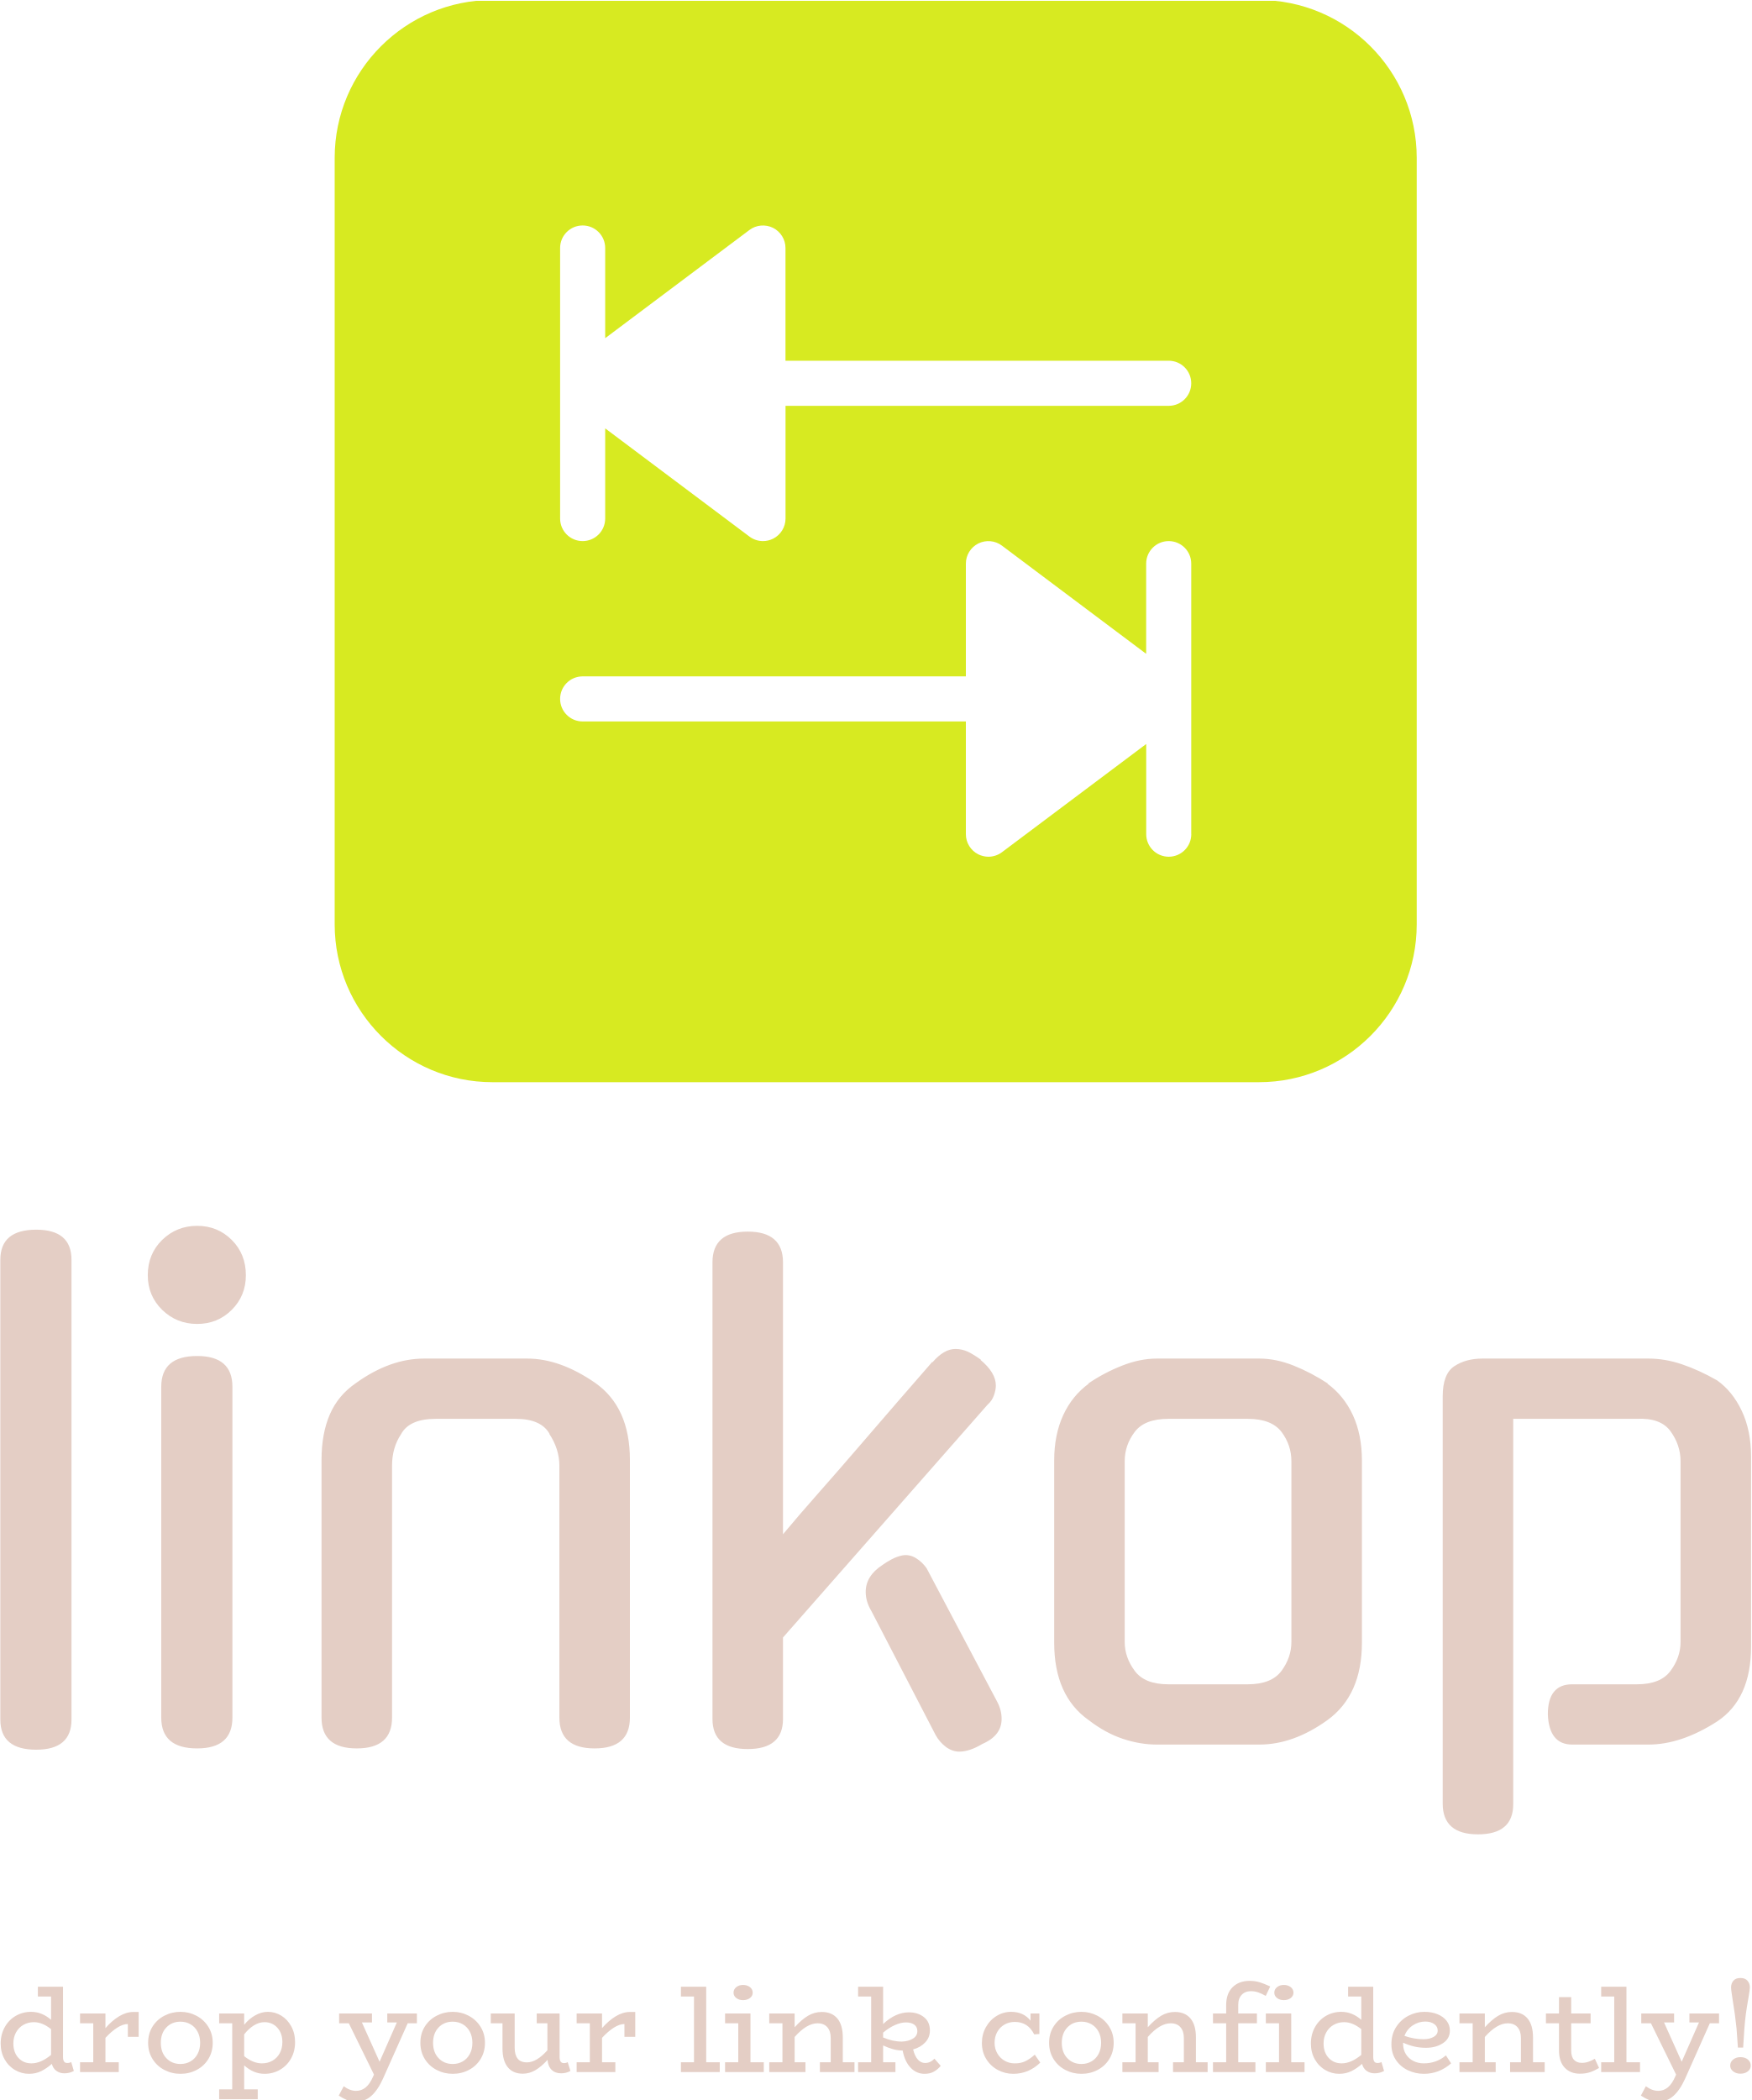
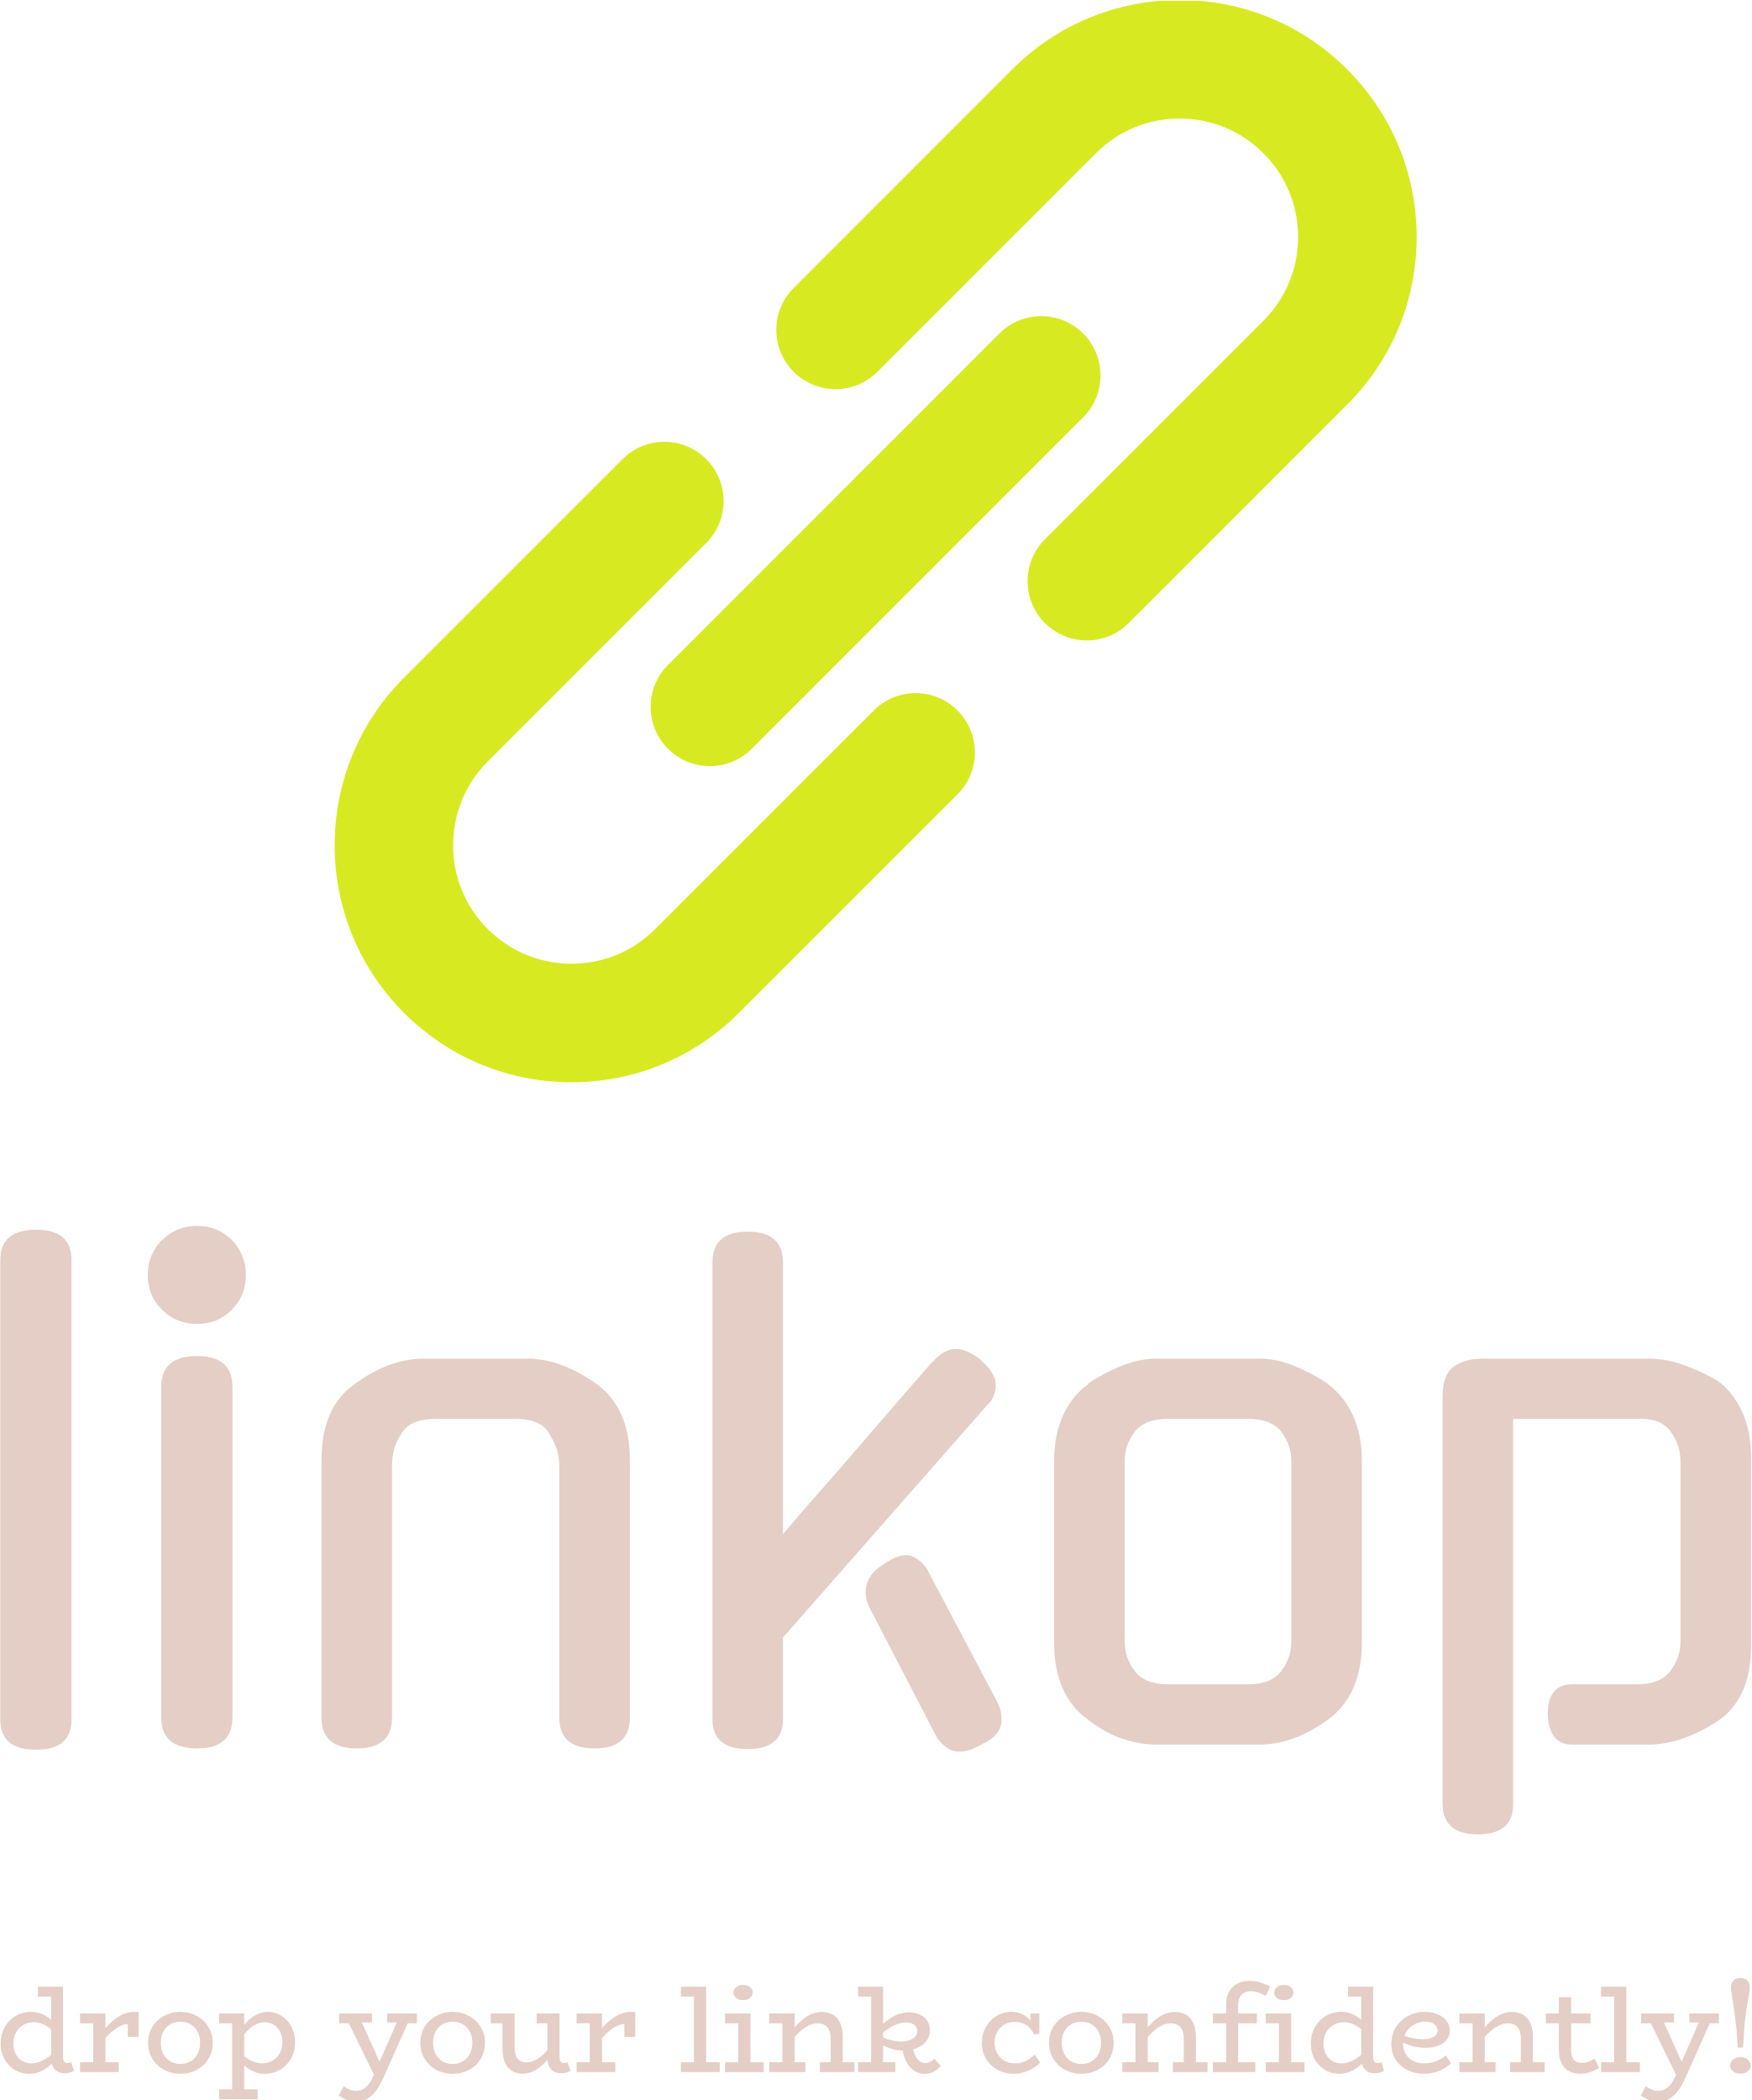
<svg xmlns="http://www.w3.org/2000/svg" version="1.1" width="1500" height="1798" viewBox="0 0 1500 1798">
-   <g transform="matrix(1,0,0,1,-0.1296385,0.7279352)">
+   <g transform="matrix(1,0,0,1,-0.1712634,0.7279352)">
    <svg viewBox="0 0 206 247" data-background-color="#143b38" preserveAspectRatio="xMidYMid meet" height="1798" width="1500">
-       <g id="tight-bounds" transform="matrix(1,0,0,1,0.01780369,-0.1)">
-         <svg viewBox="0 0 205.964 247.2" height="247.2" width="205.964">
+       <g id="tight-bounds" transform="matrix(1,0,0,1,0.02352018,-0.1)">
+         <svg viewBox="0 0 205.953 247.2" height="247.2" width="205.953">
          <g>
-             <svg viewBox="0 0 395.52 474.706" height="247.2" width="205.964">
-               <g transform="matrix(1,0,0,1,0,276.8776)">
+             <svg viewBox="0 0 395.52 474.732" height="247.2" width="205.953">
+               <g transform="matrix(1,0,0,1,0,276.904)">
                <svg viewBox="0 0 395.52 197.828" height="197.828" width="395.52">
                  <g id="textblocktransform">
                    <svg viewBox="0 0 395.52 197.828" height="197.828" width="395.52" id="textblock">
                      <g>
                        <svg viewBox="0 0 395.52 137.44" height="137.44" width="395.52">
                          <g transform="matrix(1,0,0,1,0,0)">
                            <svg width="395.52" viewBox="3.7 -40.45 136.54 47.45" height="137.44" data-palette-color="#e4cec5">
                              <path d="M9.25-37.8L9.25-1.95Q9.25 0.4 6.5 0.4L6.5 0.4Q3.7 0.4 3.7-1.95L3.7-1.95 3.7-37.8Q3.7-40.15 6.5-40.15L6.5-40.15Q9.25-40.15 9.25-37.8L9.25-37.8ZM21.8-27.9L21.8-2.1Q21.8 0.3 19.05 0.3L19.05 0.3Q16.25 0.3 16.25-2.1L16.25-2.1 16.25-27.9Q16.25-30.3 19.05-30.3L19.05-30.3Q21.8-30.3 21.8-27.9L21.8-27.9ZM22.85-36.6L22.85-36.6Q22.85-35 21.75-33.9 20.65-32.8 19.05-32.8L19.05-32.8Q17.45-32.8 16.32-33.9 15.2-35 15.2-36.6L15.2-36.6Q15.2-38.25 16.32-39.35 17.45-40.45 19.05-40.45L19.05-40.45Q20.65-40.45 21.75-39.35 22.85-38.25 22.85-36.6ZM34.25-21.75L34.25-2.1Q34.25 0.3 31.5 0.3L31.5 0.3Q28.75 0.3 28.75-2.1L28.75-2.1 28.75-22.2Q28.75-24.25 29.4-25.75 30.05-27.25 31.45-28.2L31.45-28.2Q34.1-30.1 36.75-30.1L36.75-30.1 44.8-30.1Q47.35-30.1 50.1-28.2L50.1-28.2Q52.8-26.3 52.8-22.2L52.8-22.2 52.8-2.1Q52.8 0.3 50.05 0.3L50.05 0.3Q47.3 0.3 47.3-2.1L47.3-2.1 47.3-21.75Q47.3-23.05 46.5-24.25L46.5-24.25 46.55-24.2Q45.9-25.4 43.9-25.4L43.9-25.4 37.65-25.4Q35.6-25.4 34.95-24.2L34.95-24.2Q34.25-23.15 34.25-21.75L34.25-21.75ZM80.69-26.5L64.74-8.35 64.74-2Q64.74 0.35 61.99 0.35L61.99 0.35Q59.24 0.35 59.24-2L59.24-2 59.24-37.6Q59.24-40 61.99-40L61.99-40Q64.74-40 64.74-37.6L64.74-37.6 64.74-16.4Q65.99-17.9 67.52-19.63 69.04-21.35 70.57-23.13 72.09-24.9 73.59-26.63 75.09-28.35 76.39-29.85L76.39-29.85 76.39-29.8Q77.29-30.85 78.19-30.85L78.19-30.85Q78.69-30.85 79.17-30.63 79.64-30.4 80.19-30L80.19-30 80.14-30Q81.34-29 81.34-28L81.34-28Q81.34-27.65 81.19-27.23 81.04-26.8 80.69-26.5L80.69-26.5ZM75.94-13.75L81.44-3.35Q81.79-2.7 81.79-2L81.79-2Q81.79-0.7 80.29-0.05L80.29-0.05Q79.29 0.55 78.49 0.55L78.49 0.55Q77.94 0.55 77.44 0.18 76.94-0.2 76.64-0.75L76.64-0.75 71.64-10.4Q71.19-11.15 71.19-11.9L71.19-11.9Q71.19-13.15 72.49-14L72.49-14Q72.84-14.25 73.22-14.45 73.59-14.65 74.04-14.75L74.04-14.75Q74.59-14.85 75.09-14.55 75.59-14.25 75.94-13.75L75.94-13.75ZM93.89-30.1L101.89-30.1Q103.19-30.1 104.57-29.55 105.94-29 107.24-28.15L107.24-28.15 107.19-28.15Q108.49-27.2 109.19-25.68 109.89-24.15 109.89-22.15L109.89-22.15 109.89-7.95Q109.89-3.85 107.19-1.9L107.19-1.9Q104.54 0 101.89 0L101.89 0 93.89 0Q92.59 0 91.24-0.45 89.89-0.9 88.59-1.9L88.59-1.9Q85.89-3.8 85.89-7.95L85.89-7.95 85.89-22.15Q85.89-24.15 86.59-25.68 87.29-27.2 88.59-28.15L88.59-28.15 88.54-28.15Q89.79-29 91.19-29.55 92.59-30.1 93.89-30.1L93.89-30.1ZM94.79-4.7L100.99-4.7Q102.84-4.7 103.62-5.75 104.39-6.8 104.39-8L104.39-8 104.39-22.1Q104.39-23.35 103.62-24.38 102.84-25.4 100.99-25.4L100.99-25.4 94.79-25.4Q92.94-25.4 92.17-24.38 91.39-23.35 91.39-22.1L91.39-22.1 91.39-8Q91.39-6.8 92.17-5.75 92.94-4.7 94.79-4.7L94.79-4.7ZM132.24 0L126.29 0Q124.49 0 124.39-2.35L124.39-2.35Q124.39-4.7 126.29-4.7L126.29-4.7 131.34-4.7Q133.19-4.7 133.96-5.75 134.74-6.8 134.74-8L134.74-8 134.74-22.1Q134.74-23.35 133.96-24.43 133.19-25.5 131.29-25.4L131.29-25.4 121.69-25.4 121.69 4.65Q121.69 7 118.94 7L118.94 7Q116.19 7 116.19 4.6L116.19 4.6 116.19-27.15Q116.19-28.9 117.09-29.5 117.99-30.1 119.29-30.1L119.29-30.1 132.24-30.1Q133.54-30.1 134.86-29.65 136.19-29.2 137.59-28.4L137.59-28.4Q138.79-27.55 139.51-26.03 140.24-24.5 140.24-22.45L140.24-22.45 140.24-7.65Q140.24-3.55 137.59-1.8L137.59-1.8Q134.79 0 132.24 0L132.24 0Z" opacity="1" transform="matrix(1,0,0,1,0,0)" fill="#e4cec5" class="wordmark-text-0" data-fill-palette-color="primary" id="text-0" />
                            </svg>
                          </g>
                        </svg>
                      </g>
                      <g transform="matrix(1,0,0,1,0,169.8862)">
                        <svg viewBox="0 0 395.52 27.942" height="27.942" width="395.52">
                          <g transform="matrix(1,0,0,1,0,0)">
                            <svg width="395.52" viewBox="2.05 -37.8 703.18 49.7" height="27.942" data-palette-color="#e4cec5">
                              <path d="M30.4-4.05L31.45-0.45Q30.75-0.05 29.75 0.23 28.75 0.5 27.65 0.5L27.65 0.5Q25.8 0.5 24.45-0.48 23.1-1.45 22.6-3.3L22.6-3.3Q20.6-1.5 18.38-0.4 16.15 0.7 13.45 0.7L13.45 0.7Q10.4 0.7 7.78-0.85 5.15-2.4 3.6-5.18 2.05-7.95 2.05-11.45L2.05-11.45Q2.05-15.1 3.68-18.03 5.3-20.95 8.1-22.58 10.9-24.2 14.3-24.2L14.3-24.2Q18.65-24.2 22.3-21L22.3-21 22.3-30.35 17-30.35 17-34.3 27.1-34.3 27.1-6.05Q27.1-3.65 28.75-3.65L28.75-3.65Q29.85-3.65 30.4-4.05L30.4-4.05ZM7.15-11.5Q7.15-7.9 9.18-5.7 11.2-3.5 14.45-3.5L14.45-3.5Q18.2-3.5 22.3-6.9L22.3-6.9 22.3-17.25Q18.8-20.05 15.4-20.05L15.4-20.05Q13.05-20.05 11.15-18.95 9.25-17.85 8.2-15.9 7.15-13.95 7.15-11.5L7.15-11.5ZM55.4-24.15L57.5-24.15 57.5-14.15 53.15-14.15 53.15-19.3Q51.2-19.3 48.9-17.85 46.6-16.4 44.15-13.75L44.15-13.75 44.15-3.95 49.5-3.95 49.5 0 33.95 0 33.95-3.95 39.25-3.95 39.25-19.6 33.95-19.6 33.95-23.55 44.15-23.55 44.15-17.65Q46.8-20.7 49.67-22.43 52.55-24.15 55.4-24.15L55.4-24.15ZM74.3 0.7Q70.84 0.7 67.84-0.85 64.84-2.4 63.07-5.25 61.3-8.1 61.3-11.75L61.3-11.75Q61.3-15.45 63.07-18.28 64.84-21.1 67.84-22.65 70.84-24.2 74.3-24.2L74.3-24.2Q77.7-24.2 80.67-22.65 83.65-21.1 85.45-18.25 87.25-15.4 87.25-11.75L87.25-11.75Q87.25-8.1 85.5-5.25 83.75-2.4 80.77-0.85 77.8 0.7 74.3 0.7L74.3 0.7ZM74.3-3.25Q76.55-3.25 78.34-4.3 80.15-5.35 81.17-7.28 82.2-9.2 82.2-11.75L82.2-11.75Q82.2-14.3 81.17-16.23 80.15-18.15 78.34-19.2 76.55-20.25 74.3-20.25L74.3-20.25Q70.84-20.25 68.62-17.93 66.4-15.6 66.4-11.75L66.4-11.75Q66.4-7.9 68.62-5.58 70.84-3.25 74.3-3.25L74.3-3.25ZM109.39-24.2Q112.34-24.2 114.84-22.65 117.34-21.1 118.84-18.32 120.34-15.55 120.34-12L120.34-12Q120.34-8.35 118.72-5.45 117.09-2.55 114.29-0.93 111.49 0.7 108.09 0.7L108.09 0.7Q103.64 0.7 99.89-2.7L99.89-2.7 99.89 6.95 105.34 6.95 105.34 10.9 89.84 10.9 89.84 6.95 95.09 6.95 95.09-19.6 89.84-19.6 89.84-23.55 99.89-23.55 99.89-19Q101.84-21.4 104.34-22.8 106.84-24.2 109.39-24.2L109.39-24.2ZM107.04-3.5Q109.39-3.5 111.27-4.58 113.14-5.65 114.19-7.6 115.24-9.55 115.24-12.05L115.24-12.05Q115.24-15.6 113.22-17.82 111.19-20.05 108.04-20.05L108.04-20.05Q105.89-20.05 103.79-18.75 101.69-17.45 99.89-15.15L99.89-15.15 99.89-6.4Q103.49-3.5 107.04-3.5L107.04-3.5ZM169.29-23.55L169.29-19.6 165.59-19.6 155.69 2.6Q153.59 7.25 150.96 9.58 148.34 11.9 144.84 11.9L144.84 11.9Q142.89 11.9 141.31 11.28 139.74 10.65 137.89 9.45L137.89 9.45 139.89 5.7Q142.44 7.55 144.84 7.55L144.84 7.55Q146.99 7.55 148.69 6.18 150.39 4.8 151.69 1.8L151.69 1.8 152.04 1 141.94-19.6 138.04-19.6 138.04-23.55 151.24-23.55 151.24-19.95 147.19-19.95 154.29-4.15 161.24-19.95 157.39-19.95 157.39-23.55 169.29-23.55ZM183.69 0.7Q180.24 0.7 177.24-0.85 174.24-2.4 172.46-5.25 170.69-8.1 170.69-11.75L170.69-11.75Q170.69-15.45 172.46-18.28 174.24-21.1 177.24-22.65 180.24-24.2 183.69-24.2L183.69-24.2Q187.09-24.2 190.06-22.65 193.04-21.1 194.84-18.25 196.64-15.4 196.64-11.75L196.64-11.75Q196.64-8.1 194.89-5.25 193.14-2.4 190.16-0.85 187.19 0.7 183.69 0.7L183.69 0.7ZM183.69-3.25Q185.94-3.25 187.74-4.3 189.54-5.35 190.56-7.28 191.59-9.2 191.59-11.75L191.59-11.75Q191.59-14.3 190.56-16.23 189.54-18.15 187.74-19.2 185.94-20.25 183.69-20.25L183.69-20.25Q180.24-20.25 178.01-17.93 175.79-15.6 175.79-11.75L175.79-11.75Q175.79-7.9 178.01-5.58 180.24-3.25 183.69-3.25L183.69-3.25ZM229.88-4L230.98-0.45Q229.28 0.5 227.23 0.5L227.23 0.5Q224.88 0.5 223.43-0.9 221.98-2.3 221.78-4.9L221.78-4.9Q219.28-2.15 216.88-0.75 214.48 0.65 211.83 0.65L211.83 0.65Q207.93 0.65 205.81-1.95 203.68-4.55 203.68-9.6L203.68-9.6 203.68-19.6 198.98-19.6 198.98-23.55 208.58-23.55 208.58-9.75Q208.58-6.95 209.76-5.43 210.93-3.9 213.53-3.9L213.53-3.9Q217.38-3.9 221.73-8.75L221.73-8.75 221.73-19.6 217.43-19.6 217.43-23.55 226.63-23.55 226.63-6.05Q226.63-3.6 228.33-3.6L228.33-3.6Q229.33-3.6 229.88-4L229.88-4ZM254.93-24.15L257.03-24.15 257.03-14.15 252.68-14.15 252.68-19.3Q250.73-19.3 248.43-17.85 246.13-16.4 243.68-13.75L243.68-13.75 243.68-3.95 249.03-3.95 249.03 0 233.48 0 233.48-3.95 238.78-3.95 238.78-19.6 233.48-19.6 233.48-23.55 243.68-23.55 243.68-17.65Q246.33-20.7 249.21-22.43 252.08-24.15 254.93-24.15L254.93-24.15ZM285.53-3.95L290.98-3.95 290.98 0 275.38 0 275.38-3.95 280.63-3.95 280.63-30.35 275.38-30.35 275.38-34.3 285.53-34.3 285.53-3.95ZM300.32-28.9Q298.72-28.9 297.62-29.75 296.52-30.6 296.52-31.9L296.52-31.9Q296.52-33.25 297.62-34.13 298.72-35 300.32-35L300.32-35Q302.02-35 303.12-34.13 304.22-33.25 304.22-31.9L304.22-31.9Q304.22-30.6 303.12-29.75 302.02-28.9 300.32-28.9L300.32-28.9ZM303.32-3.95L308.67-3.95 308.67 0 293.12 0 293.12-3.95 298.42-3.95 298.42-19.6 293.12-19.6 293.12-23.55 303.32-23.55 303.32-3.95ZM340.42-3.95L345.12-3.95 345.12 0 331.22 0 331.22-3.95 335.57-3.95 335.57-13.7Q335.57-16.45 334.2-18.03 332.82-19.6 330.27-19.6L330.27-19.6Q325.92-19.6 321.07-14.1L321.07-14.1 321.07-3.95 325.42-3.95 325.42 0 310.87 0 310.87-3.95 316.17-3.95 316.17-19.6 310.87-19.6 310.87-23.55 321.07-23.55 321.07-18Q323.87-21.1 326.45-22.63 329.02-24.15 331.97-24.15L331.97-24.15Q336.02-24.15 338.22-21.55 340.42-18.95 340.42-13.85L340.42-13.85 340.42-3.95ZM377.22-5.4L379.77-2.5Q378.52-1 376.97-0.15 375.42 0.7 373.27 0.7L373.27 0.7Q370.02 0.7 367.67-1.75 365.32-4.2 364.47-8.65L364.47-8.65Q362.37-8.7 360.52-9.22 358.67-9.75 356.62-10.7L356.62-10.7 356.62-3.95 361.57-3.95 361.57 0 346.57 0 346.57-3.95 351.82-3.95 351.82-30.35 346.57-30.35 346.57-34.3 356.62-34.3 356.62-19.3Q361.62-24 366.97-24L366.97-24Q370.57-24 372.99-22.1 375.42-20.2 375.42-16.7L375.42-16.7Q375.42-13.9 373.52-11.9 371.62-9.9 368.67-9.1L368.67-9.1Q369.37-6.3 370.62-4.98 371.87-3.65 373.47-3.65L373.47-3.65Q375.67-3.65 377.22-5.4L377.22-5.4ZM356.62-13.9Q360.47-12.25 364.17-12.25L364.17-12.25Q366.77-12.35 368.57-13.43 370.37-14.5 370.37-16.45L370.37-16.45Q370.37-18.15 369.14-19.05 367.92-19.95 365.77-19.95L365.77-19.95Q363.77-19.95 361.39-18.9 359.02-17.85 356.62-15.85L356.62-15.85 356.62-13.9ZM417.56-7L419.76-3.8Q415.11 0.7 408.91 0.7L408.91 0.7Q405.61 0.7 402.71-0.85 399.81-2.4 398.06-5.23 396.31-8.05 396.31-11.7L396.31-11.7Q396.31-15.15 397.91-18.03 399.51-20.9 402.21-22.55 404.91-24.2 408.06-24.2L408.06-24.2Q413.06-24.2 415.86-20.65L415.86-20.65 415.86-23.55 419.41-23.55 419.41-15.3 417.31-15.15Q414.86-20.15 409.51-20.15L409.51-20.15Q407.21-20.15 405.36-19.07 403.51-18 402.46-16.1 401.41-14.2 401.41-11.75L401.41-11.75Q401.41-9.35 402.54-7.45 403.66-5.55 405.49-4.53 407.31-3.5 409.41-3.5L409.41-3.5Q411.86-3.45 413.74-4.35 415.61-5.25 417.56-7L417.56-7ZM436.31 0.7Q432.86 0.7 429.86-0.85 426.86-2.4 425.09-5.25 423.31-8.1 423.31-11.75L423.31-11.75Q423.31-15.45 425.09-18.28 426.86-21.1 429.86-22.65 432.86-24.2 436.31-24.2L436.31-24.2Q439.71-24.2 442.69-22.65 445.66-21.1 447.46-18.25 449.26-15.4 449.26-11.75L449.26-11.75Q449.26-8.1 447.51-5.25 445.76-2.4 442.79-0.85 439.81 0.7 436.31 0.7L436.31 0.7ZM436.31-3.25Q438.56-3.25 440.36-4.3 442.16-5.35 443.19-7.28 444.21-9.2 444.21-11.75L444.21-11.75Q444.21-14.3 443.19-16.23 442.16-18.15 440.36-19.2 438.56-20.25 436.31-20.25L436.31-20.25Q432.86-20.25 430.64-17.93 428.41-15.6 428.41-11.75L428.41-11.75Q428.41-7.9 430.64-5.58 432.86-3.25 436.31-3.25L436.31-3.25ZM482.31-3.95L487.01-3.95 487.01 0 473.11 0 473.11-3.95 477.46-3.95 477.46-13.7Q477.46-16.45 476.08-18.03 474.71-19.6 472.16-19.6L472.16-19.6Q467.81-19.6 462.96-14.1L462.96-14.1 462.96-3.95 467.31-3.95 467.31 0 452.76 0 452.76-3.95 458.06-3.95 458.06-19.6 452.76-19.6 452.76-23.55 462.96-23.55 462.96-18Q465.76-21.1 468.33-22.63 470.91-24.15 473.86-24.15L473.86-24.15Q477.91-24.15 480.11-21.55 482.31-18.95 482.31-13.85L482.31-13.85 482.31-3.95ZM504.41-32.5Q502.11-32.5 500.71-31.05 499.31-29.6 499.31-27.05L499.31-27.05 499.31-23.55 506.81-23.55 506.81-19.6 499.31-19.6 499.31-3.95 506.21-3.95 506.21 0 489.16 0 489.16-3.95 494.46-3.95 494.46-19.6 489.16-19.6 489.16-23.55 494.46-23.55 494.46-26.9Q494.46-31.55 497.03-34.1 499.61-36.65 503.91-36.65L503.91-36.65Q506.11-36.65 507.93-36.08 509.76-35.5 512.16-34.4L512.16-34.4 510.36-30.6Q508.81-31.5 507.38-32 505.96-32.5 504.41-32.5L504.41-32.5ZM517.6-28.9Q516-28.9 514.9-29.75 513.8-30.6 513.8-31.9L513.8-31.9Q513.8-33.25 514.9-34.13 516-35 517.6-35L517.6-35Q519.3-35 520.4-34.13 521.5-33.25 521.5-31.9L521.5-31.9Q521.5-30.6 520.4-29.75 519.3-28.9 517.6-28.9L517.6-28.9ZM520.6-3.95L525.95-3.95 525.95 0 510.4 0 510.4-3.95 515.7-3.95 515.7-19.6 510.4-19.6 510.4-23.55 520.6-23.55 520.6-3.95ZM556.85-4.05L557.9-0.45Q557.2-0.05 556.2 0.23 555.2 0.5 554.1 0.5L554.1 0.5Q552.25 0.5 550.9-0.48 549.55-1.45 549.05-3.3L549.05-3.3Q547.05-1.5 544.83-0.4 542.6 0.7 539.9 0.7L539.9 0.7Q536.85 0.7 534.23-0.85 531.6-2.4 530.05-5.18 528.5-7.95 528.5-11.45L528.5-11.45Q528.5-15.1 530.13-18.03 531.75-20.95 534.55-22.58 537.35-24.2 540.75-24.2L540.75-24.2Q545.1-24.2 548.75-21L548.75-21 548.75-30.35 543.45-30.35 543.45-34.3 553.55-34.3 553.55-6.05Q553.55-3.65 555.2-3.65L555.2-3.65Q556.3-3.65 556.85-4.05L556.85-4.05ZM533.6-11.5Q533.6-7.9 535.63-5.7 537.65-3.5 540.9-3.5L540.9-3.5Q544.65-3.5 548.75-6.9L548.75-6.9 548.75-17.25Q545.25-20.05 541.85-20.05L541.85-20.05Q539.5-20.05 537.6-18.95 535.7-17.85 534.65-15.9 533.6-13.95 533.6-11.5L533.6-11.5ZM582.75-6.7L584.85-3.5Q580.05 0.7 573.9 0.7L573.9 0.7Q570.55 0.7 567.55-0.7 564.55-2.1 562.7-4.8 560.85-7.5 560.85-11.2L560.85-11.2Q560.85-15.15 562.75-18.1 564.65-21.05 567.7-22.63 570.75-24.2 574.1-24.2L574.1-24.2Q577.05-24.2 579.37-23.25 581.7-22.3 583.02-20.6 584.35-18.9 584.35-16.7L584.35-16.7Q584.35-13.4 581.52-11.58 578.7-9.75 574.75-9.75L574.75-9.75Q572.2-9.75 570-10.28 567.8-10.8 565.55-11.8L565.55-11.8 565.55-11.35Q565.55-9 566.67-7.2 567.8-5.4 569.7-4.45 571.6-3.5 573.85-3.5L573.85-3.5Q578.95-3.5 582.75-6.7L582.75-6.7ZM574.45-20.3Q571.75-20.3 569.42-18.75 567.1-17.2 566.1-14.55L566.1-14.55Q569.9-13.2 573.7-13.2L573.7-13.2Q576.2-13.2 577.82-14.13 579.45-15.05 579.45-16.7L579.45-16.7Q579.45-18.3 578.05-19.3 576.65-20.3 574.45-20.3L574.45-20.3ZM617.75-3.95L622.45-3.95 622.45 0 608.54 0 608.54-3.95 612.89-3.95 612.89-13.7Q612.89-16.45 611.52-18.03 610.14-19.6 607.6-19.6L607.6-19.6Q603.25-19.6 598.39-14.1L598.39-14.1 598.39-3.95 602.75-3.95 602.75 0 588.2 0 588.2-3.95 593.5-3.95 593.5-19.6 588.2-19.6 588.2-23.55 598.39-23.55 598.39-18Q601.2-21.1 603.77-22.63 606.35-24.15 609.29-24.15L609.29-24.15Q613.35-24.15 615.54-21.55 617.75-18.95 617.75-13.85L617.75-13.85 617.75-3.95ZM642.59-5.35L644.29-1.65Q642.44-0.55 640.67 0.05 638.89 0.65 636.59 0.65L636.59 0.65Q632.74 0.65 630.47-1.78 628.19-4.2 628.19-8.7L628.19-8.7 628.19-19.6 622.94-19.6 622.94-23.55 628.19-23.55 628.19-30.1 633.09-30.1 633.09-23.55 640.89-23.55 640.89-19.6 633.09-19.6 633.09-8.65Q633.09-6.1 634.24-4.9 635.39-3.7 637.34-3.7L637.34-3.7Q638.74-3.7 639.99-4.13 641.24-4.55 642.59-5.35L642.59-5.35ZM655.29-3.95L660.74-3.95 660.74 0 645.14 0 645.14-3.95 650.39-3.95 650.39-30.35 645.14-30.35 645.14-34.3 655.29-34.3 655.29-3.95ZM692.49-23.55L692.49-19.6 688.79-19.6 678.89 2.6Q676.79 7.25 674.16 9.58 671.54 11.9 668.04 11.9L668.04 11.9Q666.09 11.9 664.51 11.28 662.94 10.65 661.09 9.45L661.09 9.45 663.09 5.7Q665.64 7.55 668.04 7.55L668.04 7.55Q670.19 7.55 671.89 6.18 673.59 4.8 674.89 1.8L674.89 1.8 675.24 1 665.14-19.6 661.24-19.6 661.24-23.55 674.44-23.55 674.44-19.95 670.39-19.95 677.49-4.15 684.44-19.95 680.59-19.95 680.59-23.55 692.49-23.55ZM700.08-9.85L699.53-17.5Q698.98-22.95 697.98-28.95L697.98-28.95Q697.88-29.65 697.61-31.43 697.33-33.2 697.33-34L697.33-34Q697.33-35.6 698.26-36.7 699.18-37.8 701.08-37.8L701.08-37.8Q702.98-37.8 703.93-36.7 704.88-35.6 704.88-34L704.88-34Q704.88-33.1 704.28-29.65L704.28-29.65Q703.63-25.95 703.28-23.38 702.93-20.8 702.68-17.5L702.68-17.5 702.18-9.85 700.08-9.85ZM701.08-6Q702.93-6 704.08-5.05 705.23-4.1 705.23-2.6L705.23-2.6Q705.23-1.2 704.06-0.28 702.88 0.65 701.08 0.65L701.08 0.65Q699.38 0.65 698.18-0.28 696.98-1.2 696.98-2.6L696.98-2.6Q696.98-4.1 698.18-5.05 699.38-6 701.08-6L701.08-6Z" opacity="1" transform="matrix(1,0,0,1,0,0)" fill="#e4cec5" class="slogan-text-1" data-fill-palette-color="secondary" id="text-1" />
                            </svg>
                          </g>
                        </svg>
                      </g>
                    </svg>
                  </g>
                </svg>
              </g>
              <g transform="matrix(1,0,0,1,75.54432,0)">
-                 <svg viewBox="0 0 244.431 244.431" height="244.431" width="244.431">
+                 <svg viewBox="0 0 244.431 244.458" height="244.458" width="244.431">
                  <g>
-                     <svg version="1.1" x="0" y="0" viewBox="0 0 24 24" style="enable-background:new 0 0 24 24;" xml:space="preserve" height="244.431" width="244.431" class="icon-icon-0" data-fill-palette-color="accent" id="icon-0">
+                     <svg version="1.1" x="0" y="0" viewBox="13.482 13.474 73.045 73.053" enable-background="new 0 0 100 100" xml:space="preserve" height="244.458" width="244.431" class="icon-icon-0" data-fill-palette-color="accent" id="icon-0">
                      <g fill="#d7ea21" data-fill-palette-color="accent">
-                         <g fill="#d7ea21" data-fill-palette-color="accent">
-                           <path d="M20.5 0h-17C1.57 0 0 1.57 0 3.5v17C0 22.43 1.57 24 3.5 24h17c1.93 0 3.5-1.57 3.5-3.5v-17C24 1.57 22.43 0 20.5 0zM5 5.5C5 5.224 5.224 5 5.5 5S6 5.224 6 5.5v2l3.2-2.4c0.151-0.114 0.355-0.13 0.523-0.047C9.892 5.138 9.999 5.311 9.999 5.5V8h8.5c0.276 0 0.5 0.224 0.5 0.5S18.776 9 18.5 9H10v2.5c0 0.189-0.107 0.362-0.276 0.447C9.653 11.982 9.576 12 9.5 12c-0.106 0-0.212-0.034-0.3-0.1L6 9.5v2C6 11.776 5.776 12 5.5 12S5 11.776 5 11.5V5.5zM18.5 19c-0.276 0-0.5-0.224-0.5-0.5v-2l-3.2 2.4c-0.088 0.066-0.194 0.1-0.3 0.1-0.076 0-0.153-0.018-0.224-0.053C14.107 18.862 14 18.689 14 18.5V16H5.5C5.224 16 5 15.776 5 15.5S5.224 15 5.5 15H14v-2.5c0-0.189 0.107-0.362 0.276-0.447 0.169-0.084 0.373-0.066 0.523 0.047l3.2 2.4v-2c0-0.276 0.224-0.5 0.5-0.5s0.5 0.224 0.5 0.5v6H19C19 18.776 18.776 19 18.5 19z" fill="#d7ea21" data-fill-palette-color="accent" />
-                         </g>
+                         <path d="M81.842 18.16c-3.021-3.022-7.038-4.686-11.312-4.686-4.272 0-8.29 1.664-11.312 4.686l-14.75 14.752c-1.562 1.562-1.562 4.095 0 5.657 1.562 1.562 4.096 1.562 5.656 0l14.752-14.752c1.51-1.51 3.518-2.342 5.653-2.342s4.144 0.832 5.654 2.343c1.51 1.51 2.342 3.517 2.342 5.653s-0.832 4.144-2.342 5.654L61.433 49.875c-1.562 1.562-1.562 4.095 0 5.657 0.781 0.781 1.805 1.172 2.828 1.172 1.022 0 2.048-0.391 2.828-1.172L81.841 40.78c3.021-3.021 4.686-7.038 4.686-11.311C86.526 25.196 84.862 21.18 81.842 18.16z" fill="#d7ea21" data-fill-palette-color="accent" />
+                         <path d="M49.875 61.433L35.122 76.185c-1.51 1.51-3.517 2.342-5.653 2.342-2.135 0-4.143-0.832-5.654-2.342-3.116-3.117-3.116-8.19 0-11.309l14.752-14.751c1.563-1.562 1.563-4.095 0-5.657-1.56-1.562-4.095-1.562-5.655 0L18.158 59.22c-6.235 6.237-6.235 16.385 0.001 22.621 3.021 3.021 7.038 4.686 11.31 4.686 4.273 0 8.29-1.664 11.311-4.686l14.752-14.752c1.562-1.562 1.562-4.095 0-5.656C53.971 59.87 51.436 59.87 49.875 61.433z" fill="#d7ea21" data-fill-palette-color="accent" />
+                         <path d="M35.985 64.016c0.78 0.781 1.805 1.172 2.828 1.172s2.048-0.391 2.828-1.172l22.374-22.374c1.562-1.562 1.562-4.095 0-5.657-1.561-1.562-4.096-1.562-5.656 0L35.985 58.359C34.423 59.921 34.423 62.454 35.985 64.016z" fill="#d7ea21" data-fill-palette-color="accent" />
                      </g>
                    </svg>
                  </g>
                </svg>
              </g>
              <g />
            </svg>
          </g>
          <defs />
        </svg>
-         <rect width="205.964" height="247.2" fill="none" stroke="none" visibility="hidden" />
+         <rect width="205.953" height="247.2" fill="none" stroke="none" visibility="hidden" />
      </g>
    </svg>
  </g>
</svg>
